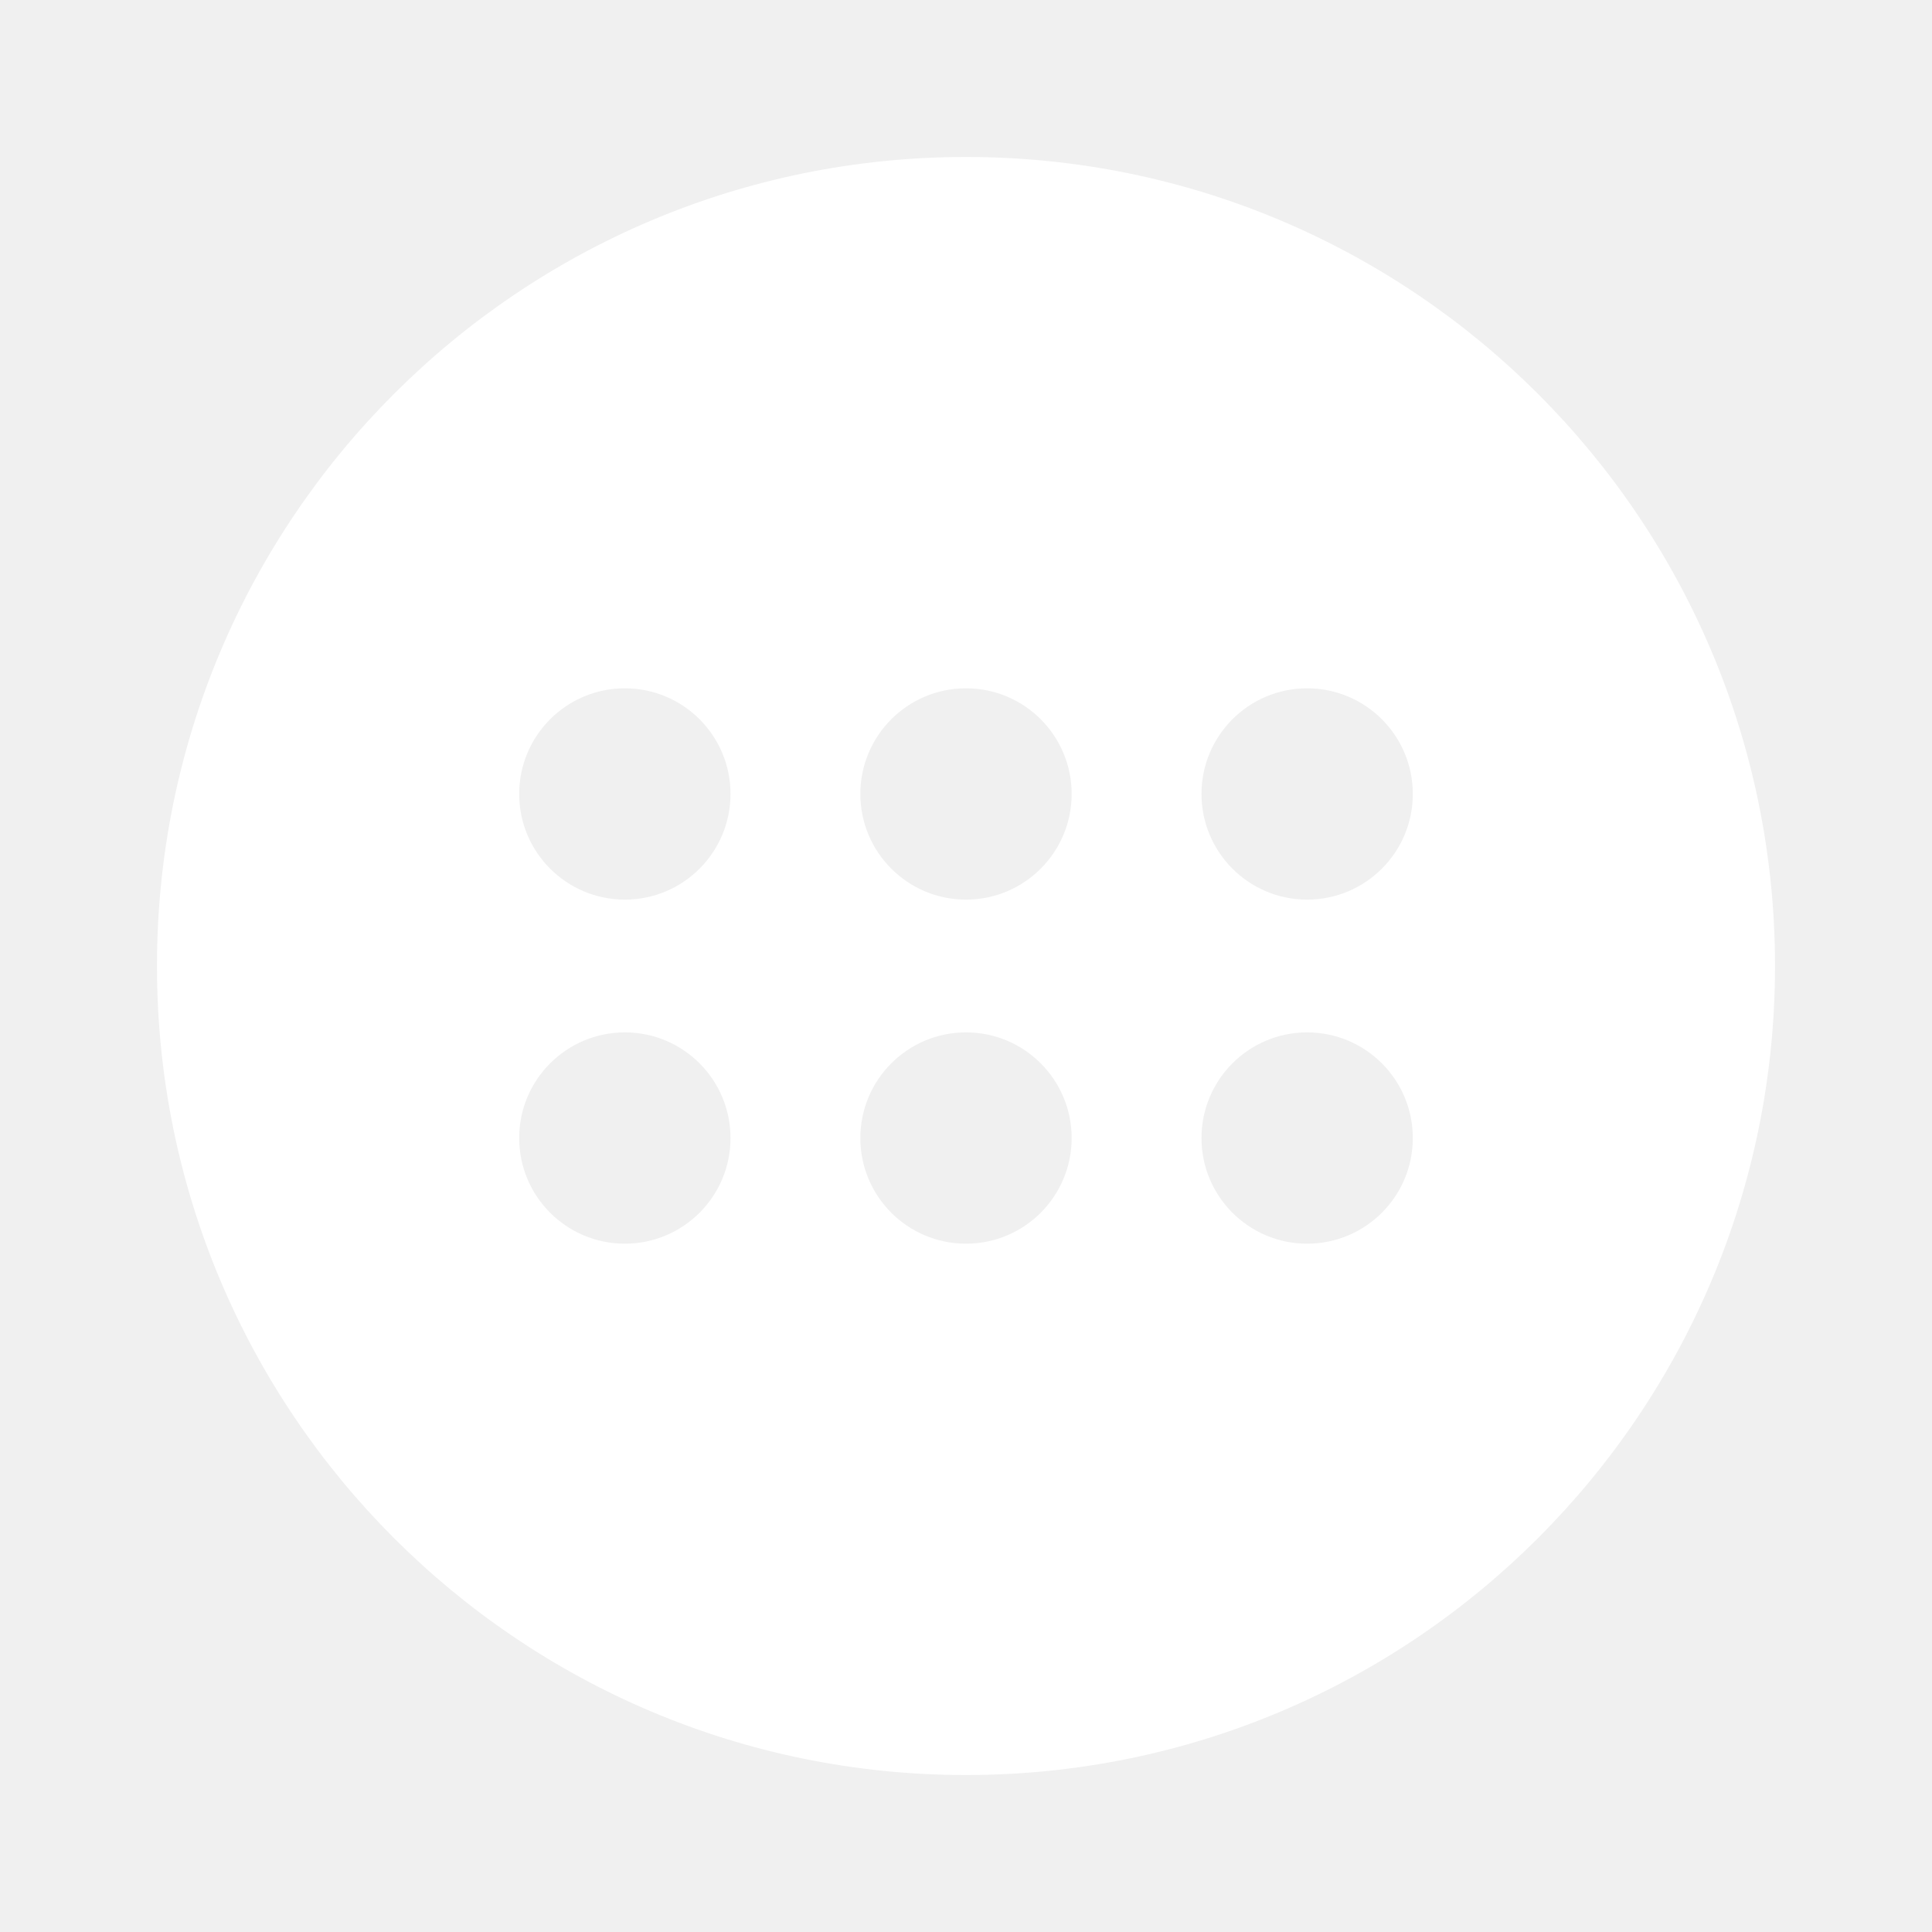
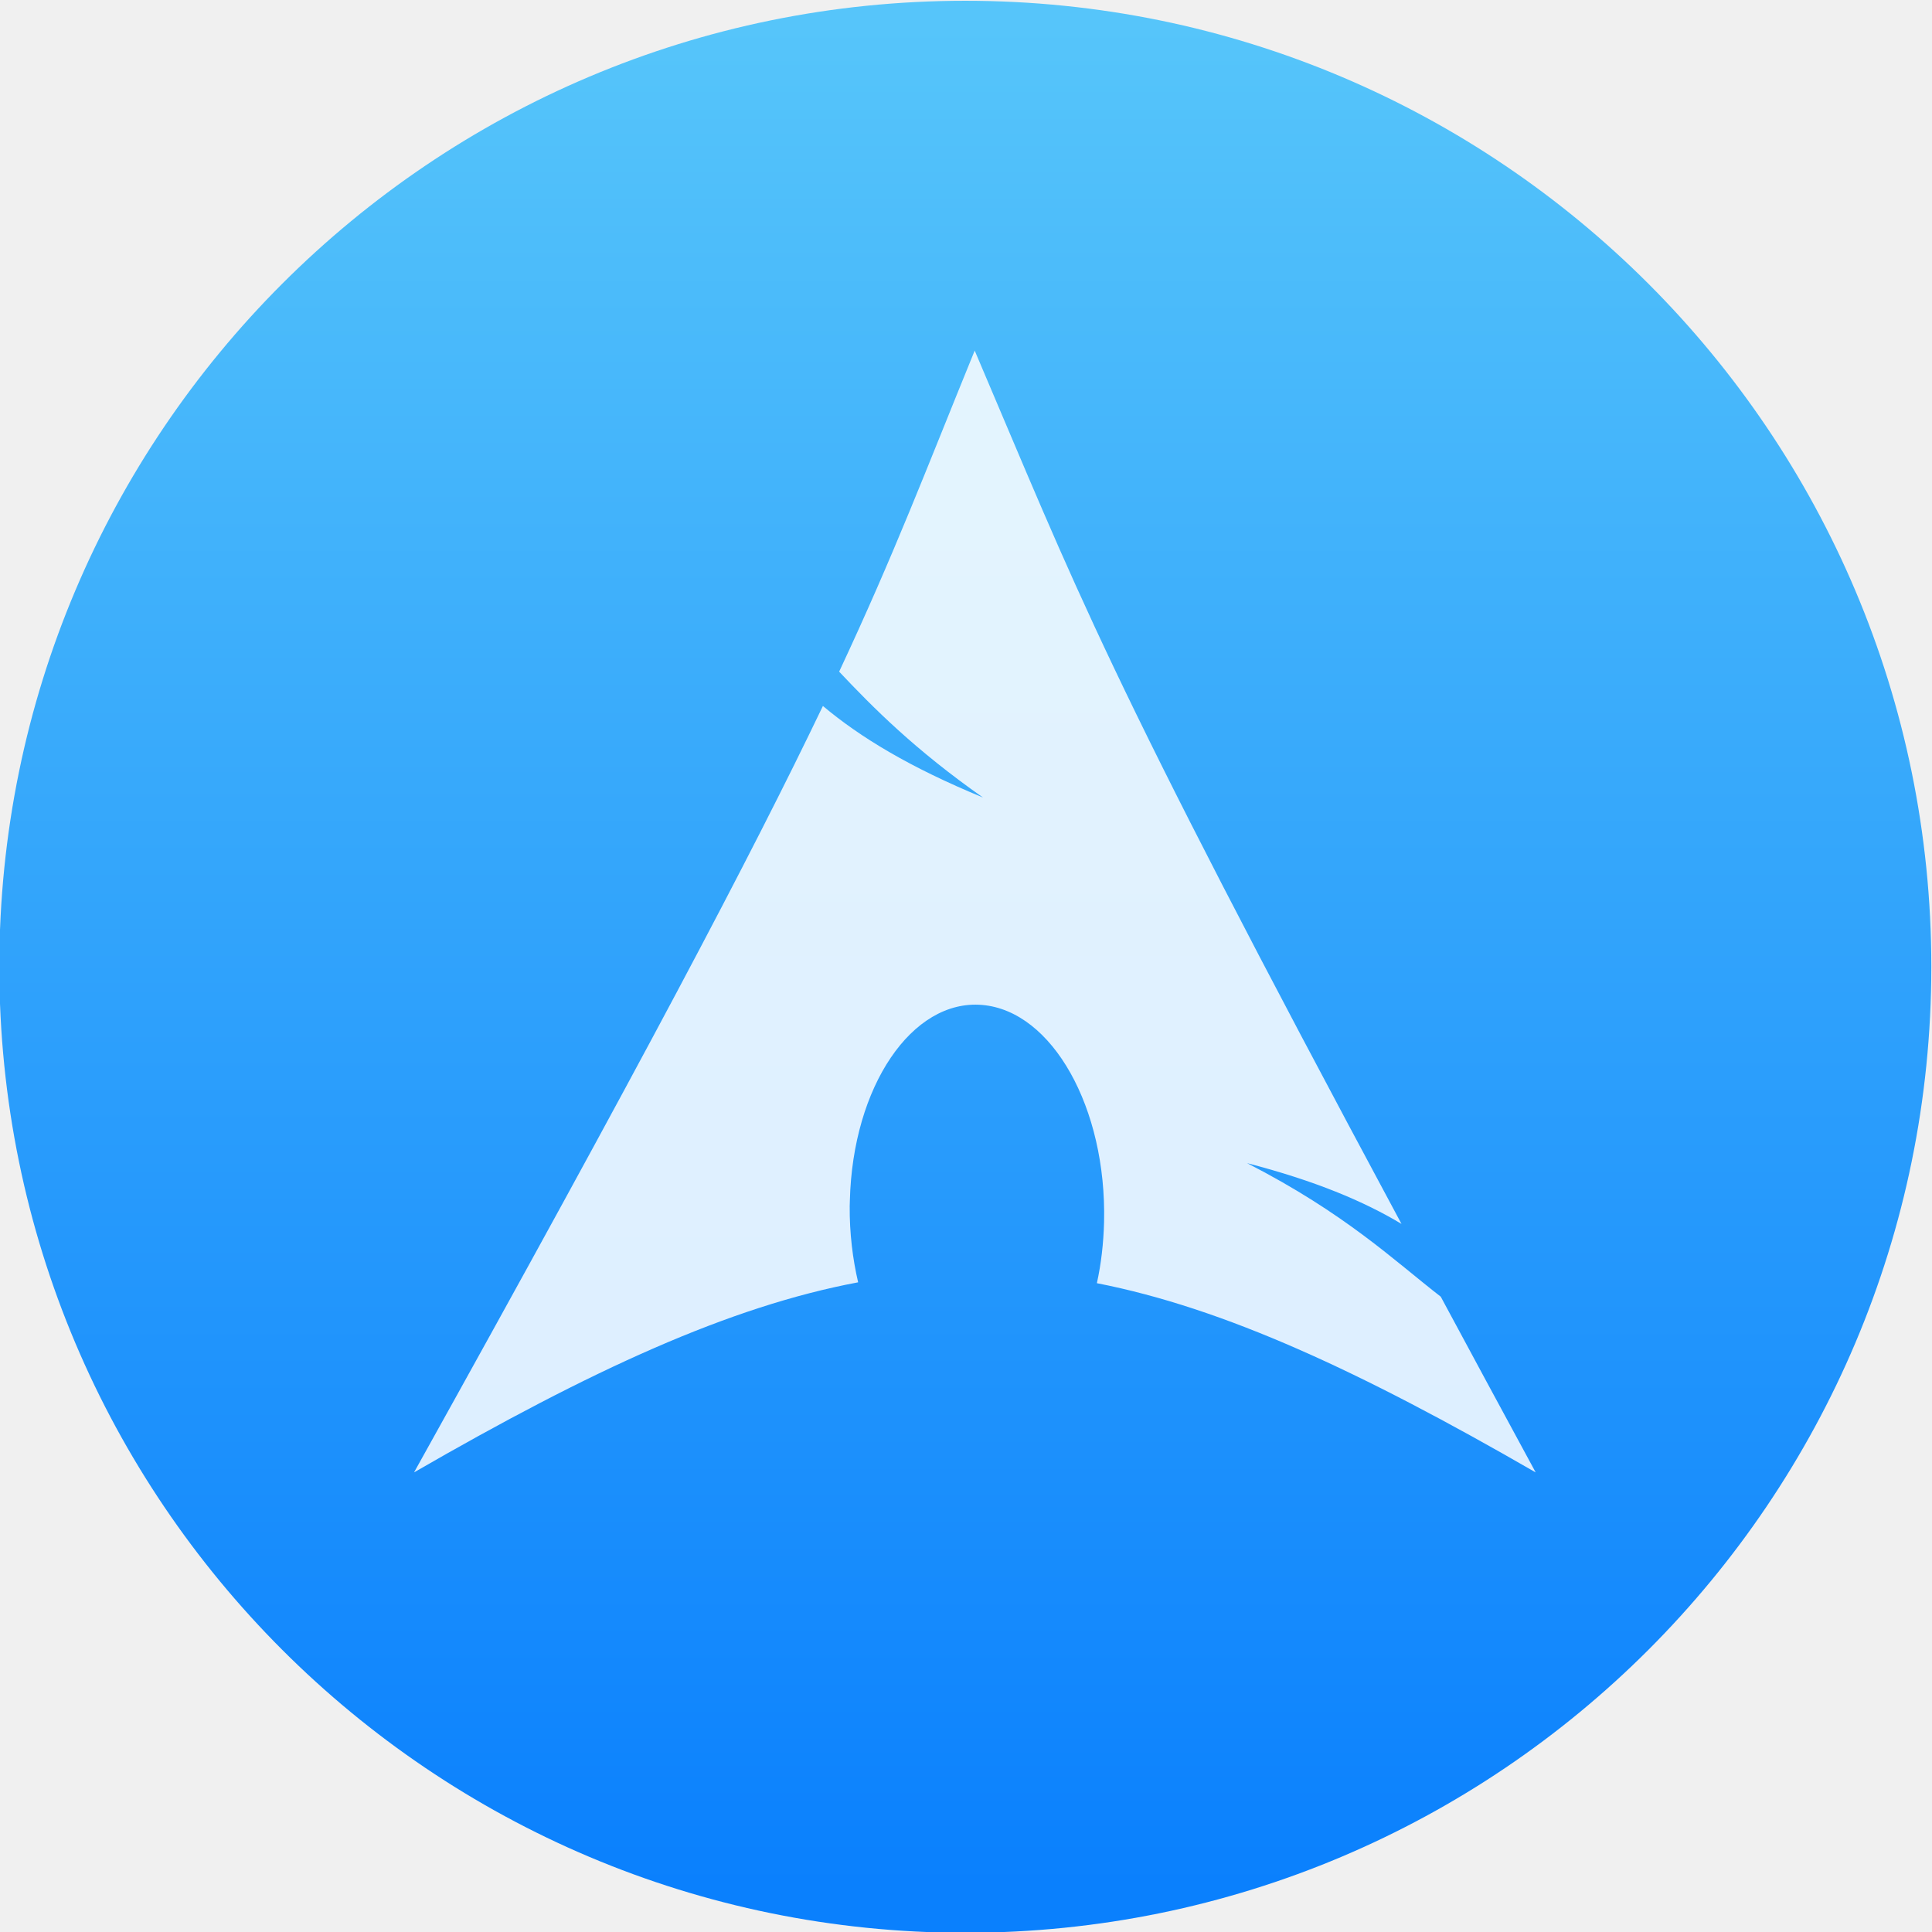
- <svg xmlns="http://www.w3.org/2000/svg" width="64" height="64" viewBox="0 0 64 64" id="svg2" version="1.1" style="stroke:#ffffff">
-   <defs id="defs14" />
-   <g style="fill:#eceff1;fill-opacity:0.75;fill-rule:evenodd;stroke:none;stroke-width:1.891;stroke-linejoin:round;stroke-miterlimit:4;stroke-dasharray:none;stroke-opacity:0.749" id="g6" transform="matrix(0,-1.488889,1.488889,0,5.2,58.8)" />
-   <g id="g4208" style="fill:#ffffff;fill-opacity:1;fill-rule:nonzero">
-     <path id="path4144" style="opacity:1;fill:#ffffff;fill-opacity:1;fill-rule:nonzero;stroke:none;stroke-width:0.247;stroke-linecap:butt;stroke-linejoin:miter;stroke-miterlimit:4;stroke-dasharray:none;stroke-dashoffset:478.437;stroke-opacity:1" d="m 20.699,22.801 a 3.5,3.5 0 0 0 -3.5,3.5 3.5,3.5 0 0 0 3.5,3.5 3.5,3.5 0 0 0 3.5,-3.5 3.5,3.5 0 0 0 -3.5,-3.5 z m 11.301,0 a 3.5,3.5 0 0 0 -3.5,3.5 3.5,3.5 0 0 0 3.5,3.5 3.5,3.5 0 0 0 3.5,-3.5 3.5,3.5 0 0 0 -3.5,-3.5 z m 11.301,0 a 3.5,3.5 0 0 0 -3.5,3.5 3.5,3.5 0 0 0 3.5,3.5 3.5,3.5 0 0 0 3.5,-3.5 3.5,3.5 0 0 0 -3.5,-3.5 z M 20.699,34.199 a 3.5,3.5 0 0 0 -3.5,3.5 3.5,3.5 0 0 0 3.5,3.5 3.5,3.5 0 0 0 3.5,-3.5 3.5,3.5 0 0 0 -3.5,-3.5 z m 11.301,0 a 3.5,3.5 0 0 0 -3.5,3.5 3.5,3.5 0 0 0 3.5,3.5 3.5,3.5 0 0 0 3.5,-3.5 3.5,3.5 0 0 0 -3.5,-3.5 z m 11.301,0 a 3.5,3.5 0 0 0 -3.5,3.5 3.5,3.5 0 0 0 3.5,3.5 3.5,3.5 0 0 0 3.5,-3.5 3.5,3.5 0 0 0 -3.5,-3.5 z M 32,5.2 A 26.8,26.8 0 0 1 58.8,32 26.8,26.8 0 0 1 32,58.8 26.8,26.8 0 0 1 5.2,32 26.8,26.8 0 0 1 32,5.2 Z" />
-   </g>
+ <svg xmlns="http://www.w3.org/2000/svg" viewBox="0 0 48 48">
+   <defs>
+     <linearGradient y1="545.8" x2="0" y2="517.8" gradientUnits="userSpaceOnUse">
+       <stop stop-color="#3889e9" />
+       <stop offset="1" stop-color="#5ea5fb" />
+     </linearGradient>
+     <linearGradient id="0" gradientUnits="userSpaceOnUse" y1="545.14" x2="0" y2="518.14">
+       <stop stop-color="#0a80fd" />
+       <stop offset="1" stop-color="#56c5fa" />
+     </linearGradient>
+   </defs>
+   <circle cx="400.57" cy="531.8" r="14" fill="url(#0)" transform="matrix(1.71429 0 0 1.71429-662.71-887.64)" />
+   <path d="m673.99 786.07c-1.202 2.947-1.927 4.875-3.265 7.734.82.87 1.828 1.883 3.463 3.03-1.758-.724-2.958-1.45-3.854-2.204-1.713 3.574-4.396 8.665-9.842 18.449 4.28-2.471 7.597-3.994 10.69-4.575-.133-.571-.208-1.189-.203-1.833l.004-.137c.068-2.742 1.494-4.851 3.184-4.707 1.69.143 3 2.483 2.935 5.225-.013.516-.071 1.012-.173 1.473 3.058.598 6.341 2.118 10.563 4.555-.833-1.533-1.576-2.914-2.285-4.23-1.118-.866-2.284-1.994-4.662-3.215 1.635.425 2.805.915 3.717 1.463-7.215-13.433-7.799-15.218-10.273-21.02" fill="#fff" fill-rule="evenodd" fill-opacity=".85" transform="matrix(1.03209 0 0 1.03209-671.4-802.59)" />
</svg>
